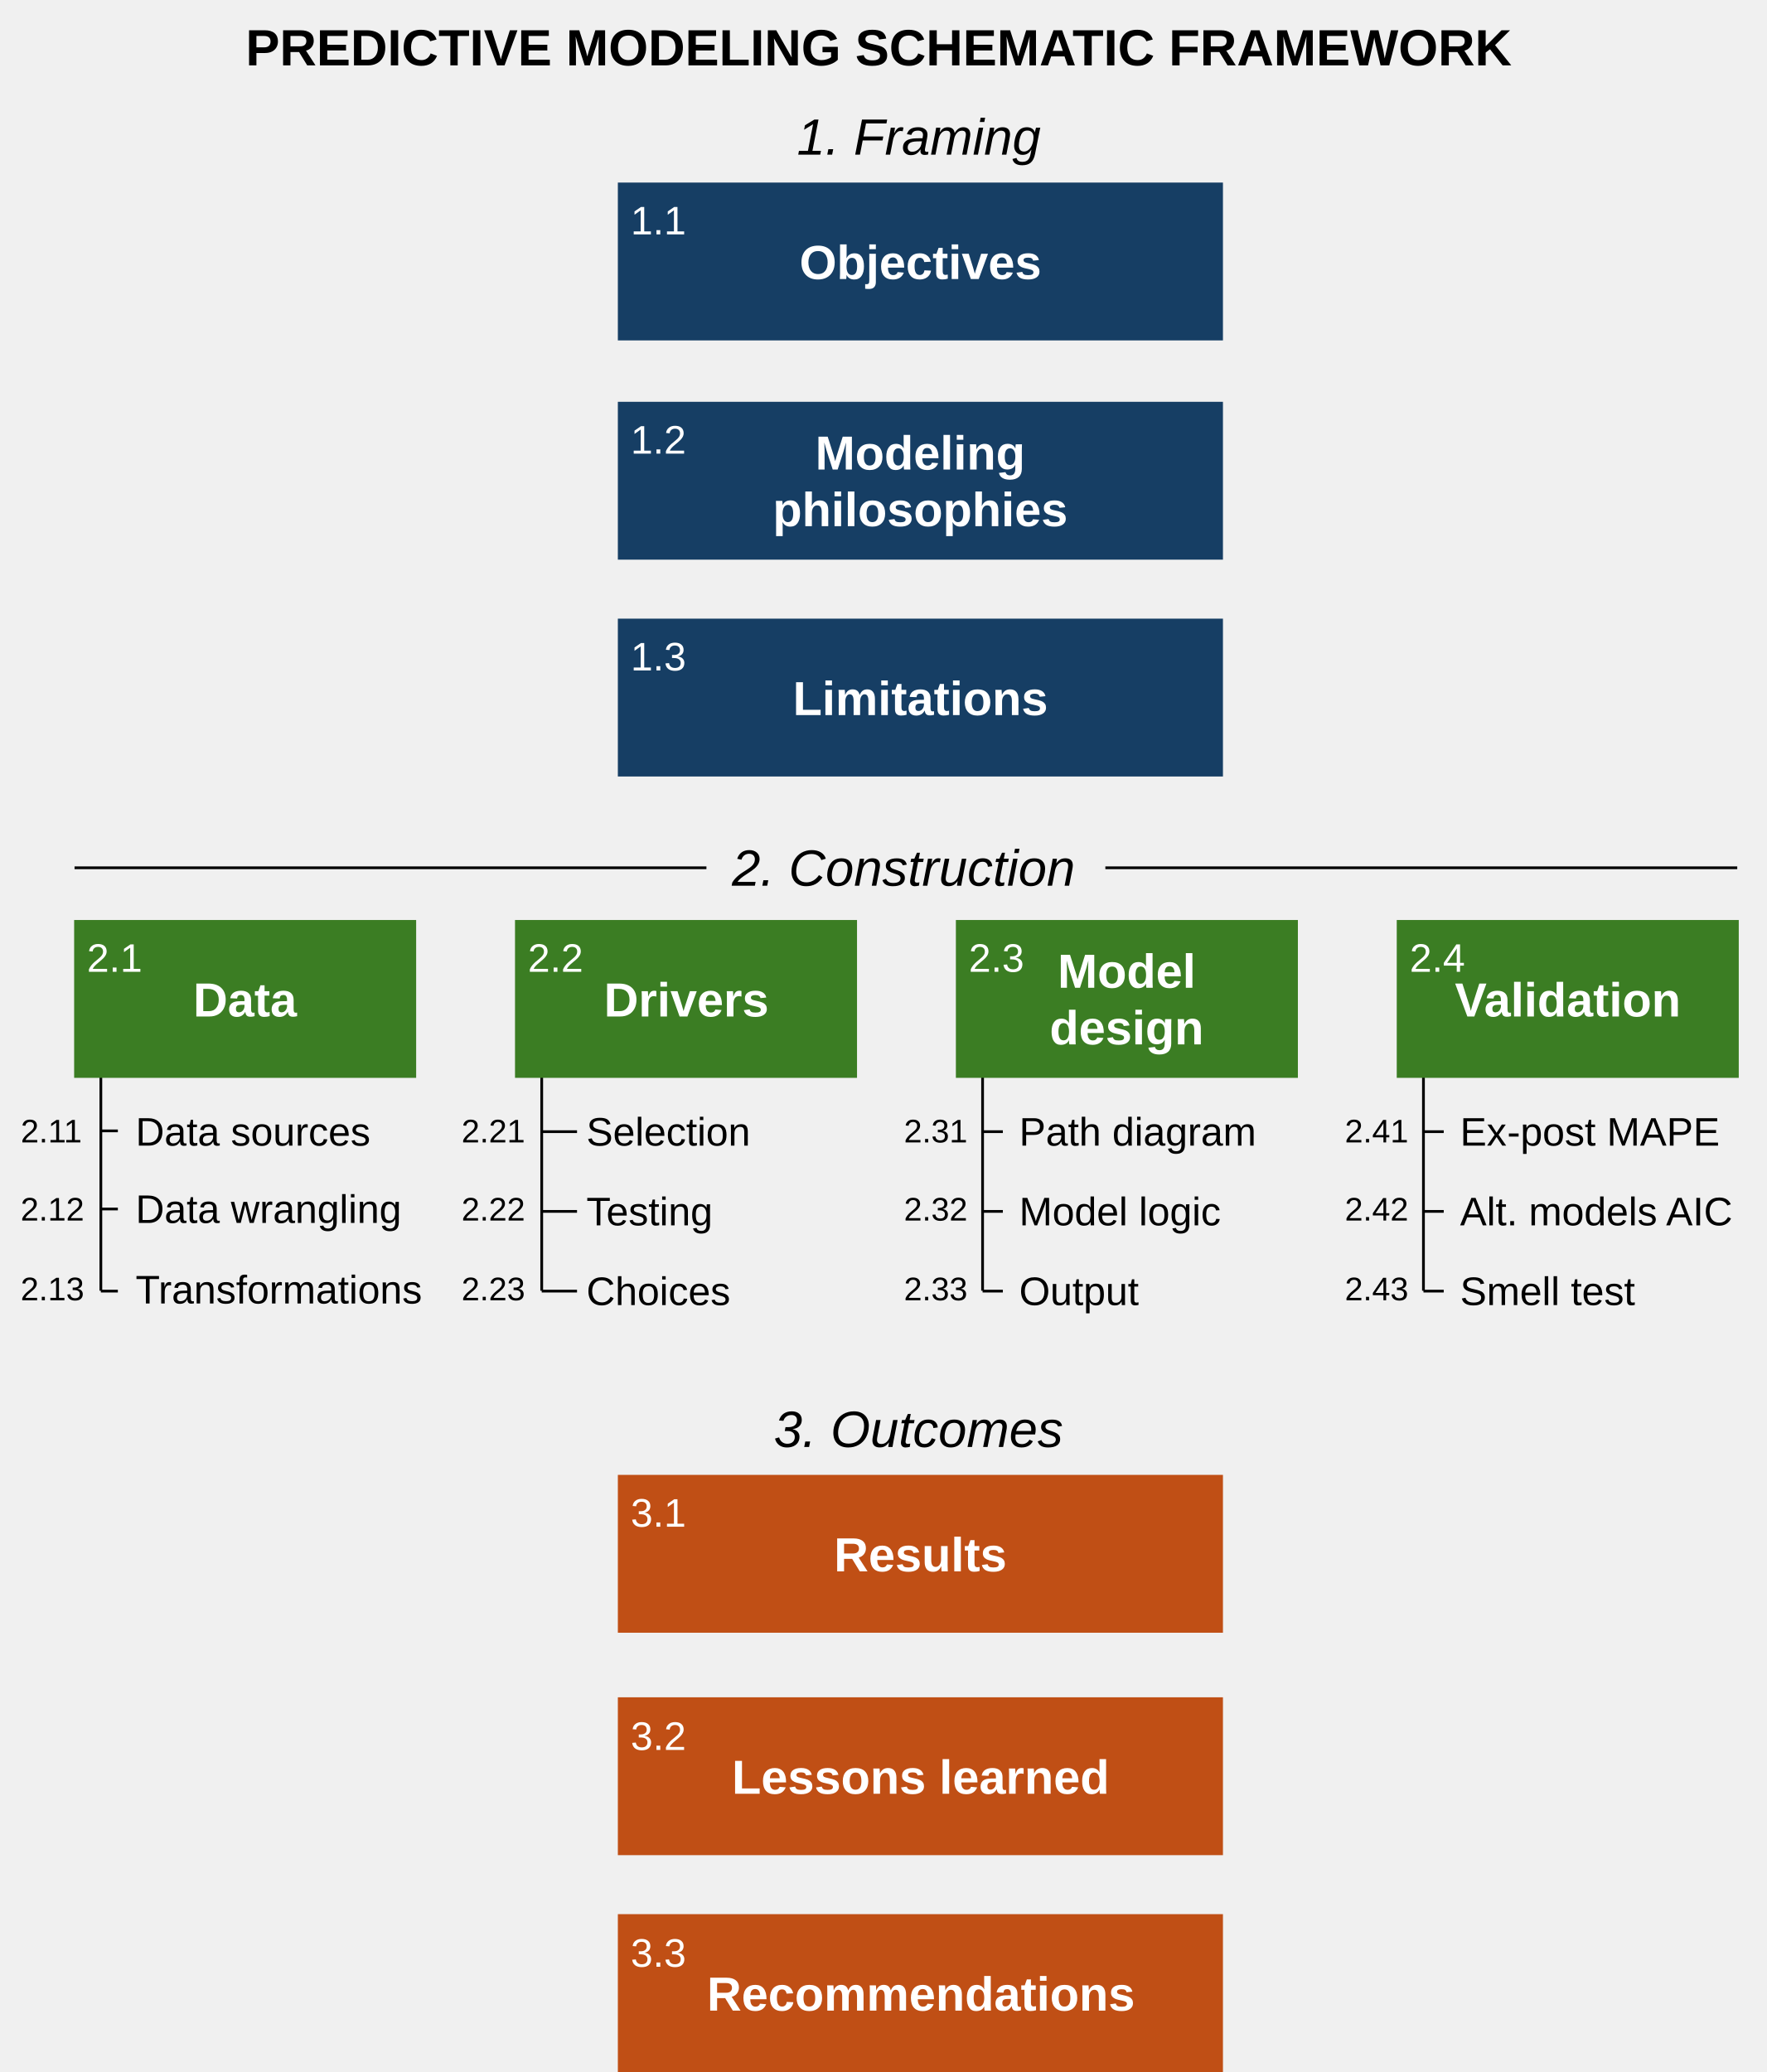
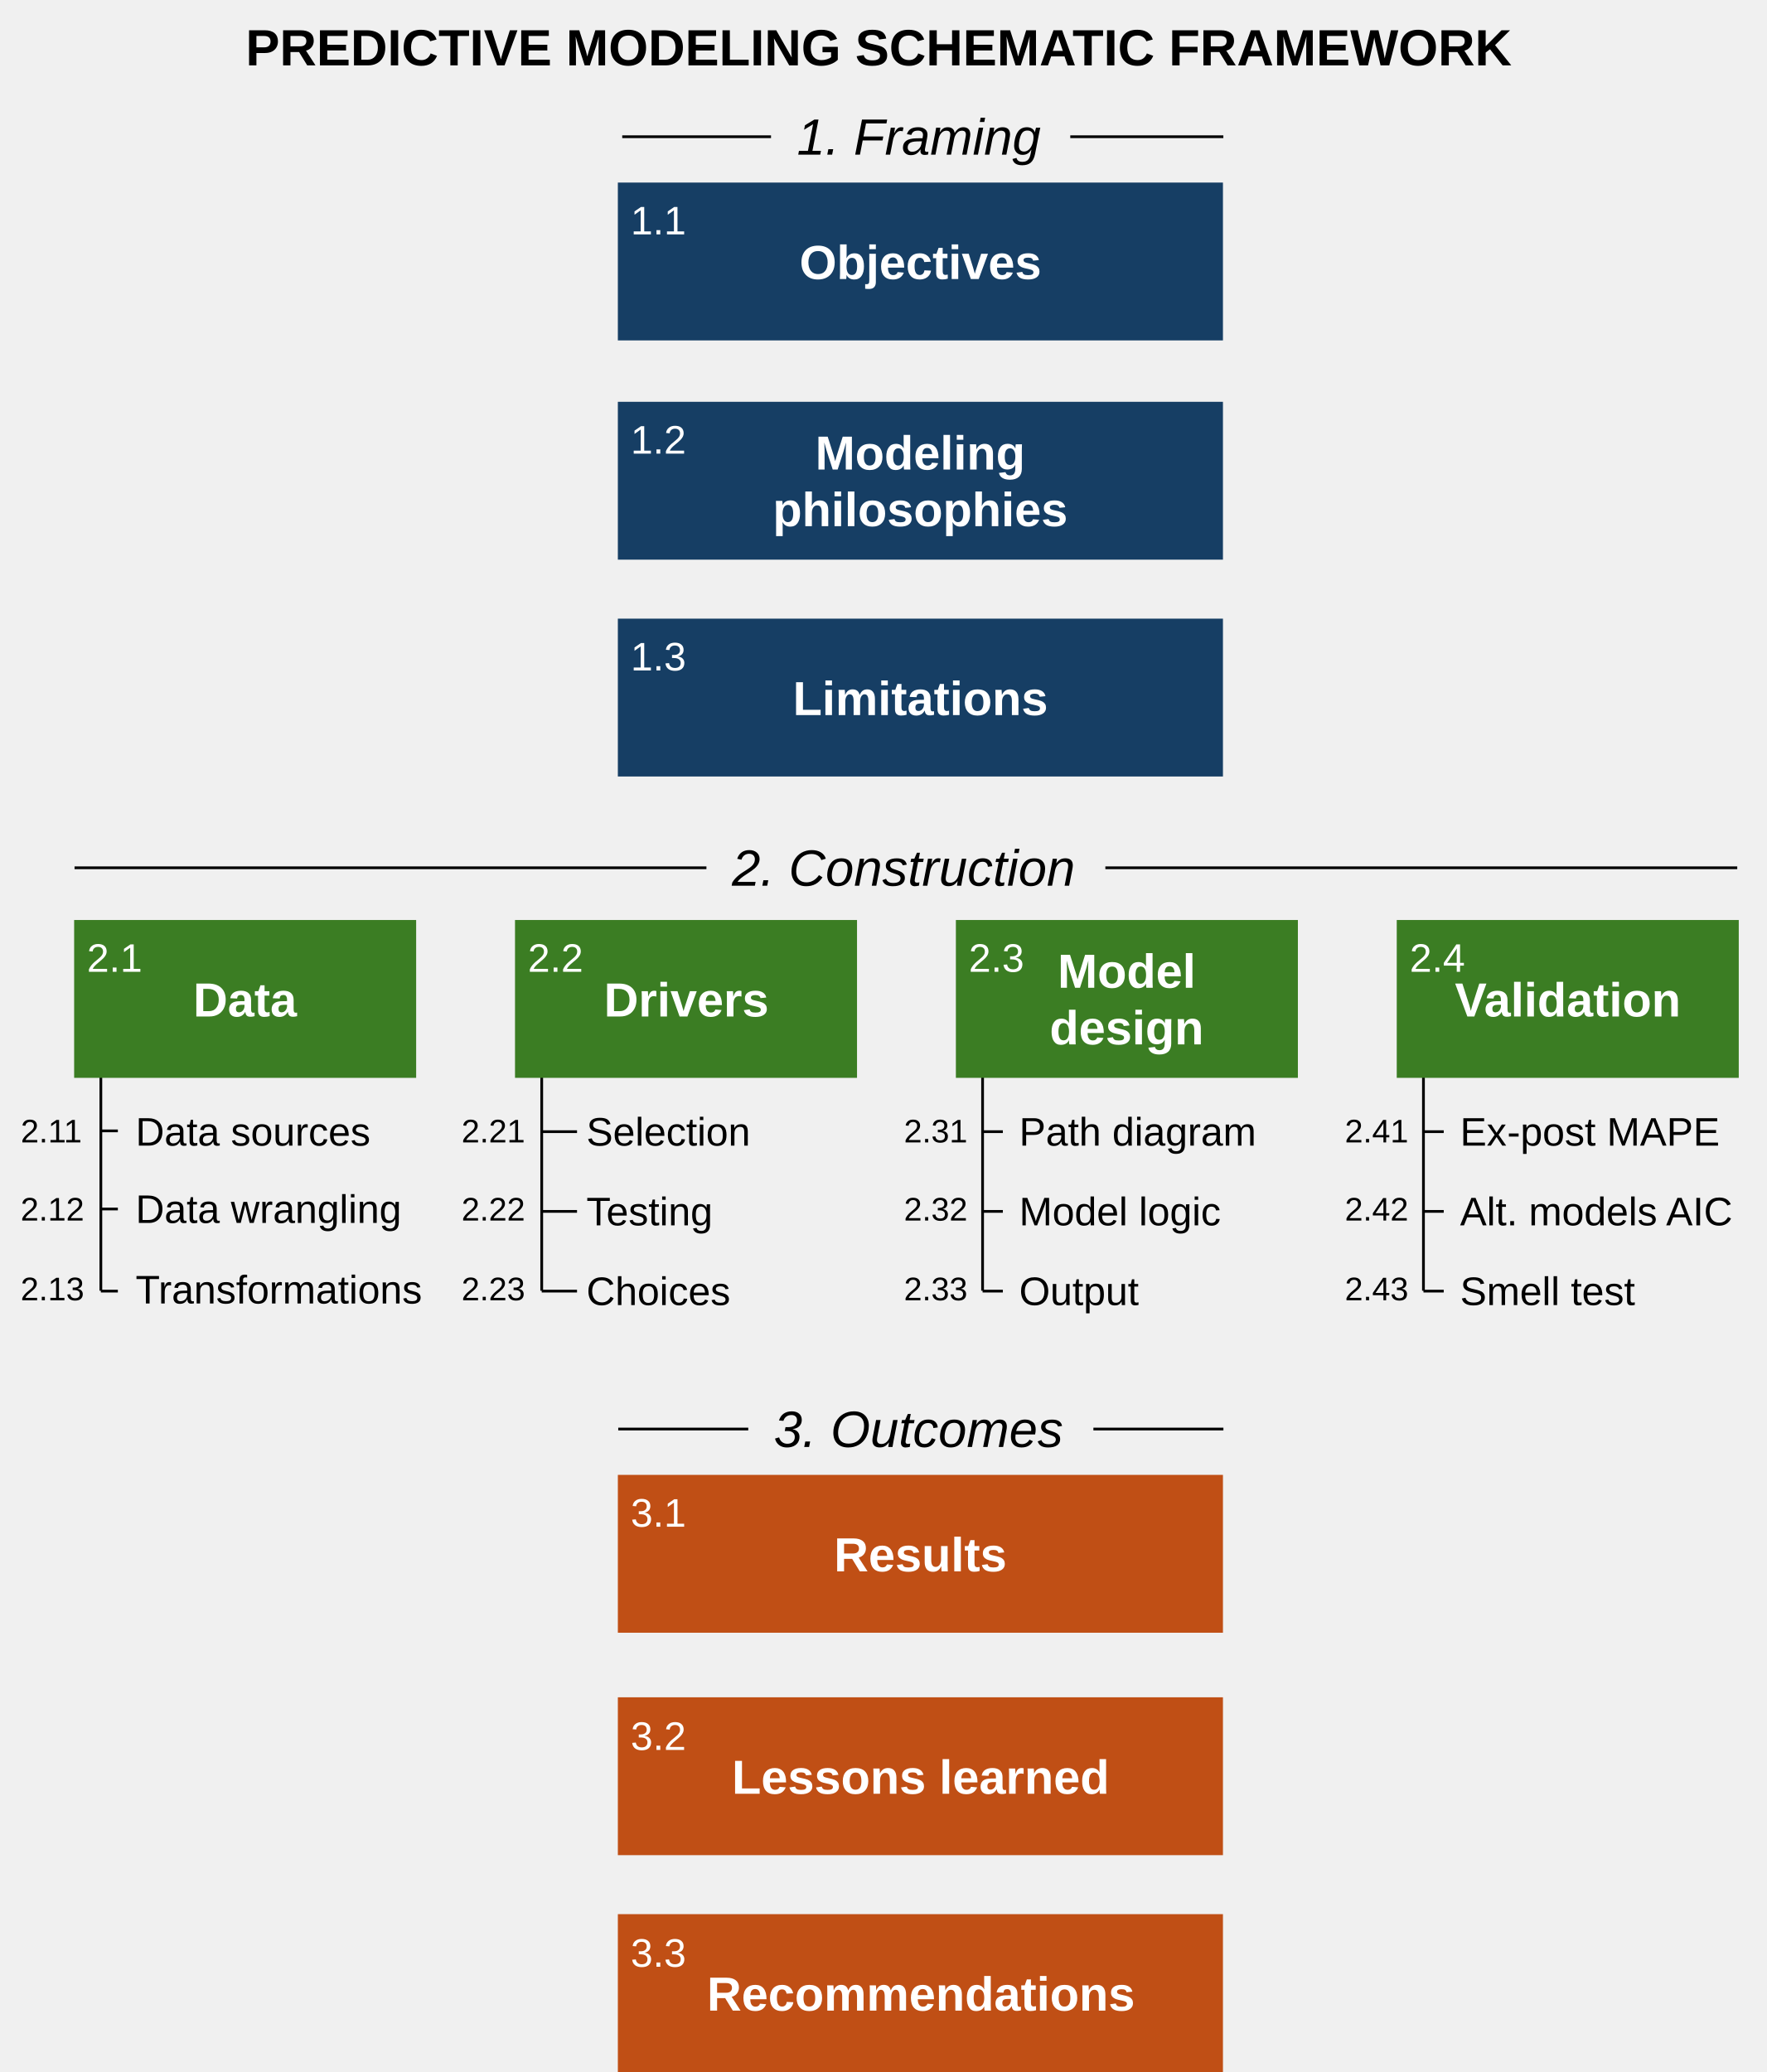
<svg xmlns="http://www.w3.org/2000/svg" width="2216" height="2599" xml:space="preserve" overflow="hidden">
  <g transform="translate(-125 -1117)">
    <text font-family="Arial,Arial_MSFontService,sans-serif" font-weight="700" font-size="64" transform="matrix(1 0 0 1 433.139 1199)">PREDICTIVE MODELING SCHEMATIC FRAMEWORK</text>
    <rect x="900" y="1346" width="759" height="198" fill="#163E64" />
    <text fill="#FFFFFF" font-family="Arial,Arial_MSFontService,sans-serif" font-weight="700" font-size="60" transform="matrix(1 0 0 1 1127.84 1467)">Objectives</text>
    <rect x="900" y="1621" width="759" height="198" fill="#163E64" />
    <text fill="#FFFFFF" font-family="Arial,Arial_MSFontService,sans-serif" font-weight="700" font-size="60" transform="matrix(1 0 0 1 1147.61 1706)">Modeling </text>
    <text fill="#FFFFFF" font-family="Arial,Arial_MSFontService,sans-serif" font-weight="700" font-size="60" transform="matrix(1 0 0 1 1094.32 1777)">philosophies</text>
    <rect x="900" y="1893" width="759" height="198" fill="#163E64" />
    <text fill="#FFFFFF" font-family="Arial,Arial_MSFontService,sans-serif" font-weight="700" font-size="60" transform="matrix(1 0 0 1 1119.53 2014)">Limitations</text>
    <text fill="#FFFFFF" font-family="Arial,Arial_MSFontService,sans-serif" font-weight="400" font-size="50" transform="matrix(1 0 0 1 916.09 1411)">1.1</text>
    <text fill="#FFFFFF" font-family="Arial,Arial_MSFontService,sans-serif" font-weight="400" font-size="50" transform="matrix(1 0 0 1 916.09 1686)">1.2</text>
    <text fill="#FFFFFF" font-family="Arial,Arial_MSFontService,sans-serif" font-weight="400" font-size="50" transform="matrix(1 0 0 1 916.09 1958)">1.3</text>
    <rect x="900" y="2967" width="759" height="198" fill="#C04F15" />
    <text fill="#FFFFFF" font-family="Arial,Arial_MSFontService,sans-serif" font-weight="700" font-size="60" transform="matrix(1 0 0 1 1171.09 3088)">Results</text>
    <text fill="#FFFFFF" font-family="Arial,Arial_MSFontService,sans-serif" font-weight="400" font-size="50" transform="matrix(1 0 0 1 916.09 3032)">3.1</text>
    <rect x="900" y="3246" width="759" height="198" fill="#C04F15" />
    <text fill="#FFFFFF" font-family="Arial,Arial_MSFontService,sans-serif" font-weight="700" font-size="60" transform="matrix(1 0 0 1 1043.05 3367)">Lessons learned</text>
    <text fill="#FFFFFF" font-family="Arial,Arial_MSFontService,sans-serif" font-weight="400" font-size="50" transform="matrix(1 0 0 1 916.09 3312)">3.2</text>
    <rect x="900" y="3518" width="759" height="198" fill="#C04F15" />
    <text fill="#FFFFFF" font-family="Arial,Arial_MSFontService,sans-serif" font-weight="700" font-size="60" transform="matrix(1 0 0 1 1011.82 3639)">Recommendations</text>
    <text fill="#FFFFFF" font-family="Arial,Arial_MSFontService,sans-serif" font-weight="400" font-size="50" transform="matrix(1 0 0 1 916.09 3584)">3.3</text>
    <path d="M804.5 2444.5 804.5 2736" stroke="#000000" stroke-width="3.438" stroke-miterlimit="8" fill="none" fill-rule="evenodd" />
    <path d="M804.5 2536.5 848.782 2536.5" stroke="#000000" stroke-width="3.438" stroke-miterlimit="8" fill="none" fill-rule="evenodd" />
    <text font-family="Arial,Arial_MSFontService,sans-serif" font-weight="400" font-size="50" transform="matrix(1 0 0 1 860.519 2554)">Selection</text>
    <text font-family="Arial,Arial_MSFontService,sans-serif" font-weight="400" font-size="50" transform="matrix(1 0 0 1 860.519 2654)">Testing</text>
    <text font-family="Arial,Arial_MSFontService,sans-serif" font-weight="400" font-size="50" transform="matrix(1 0 0 1 860.519 2754)">Choices</text>
    <path d="M804.5 2636.5 848.782 2636.5" stroke="#000000" stroke-width="3.438" stroke-miterlimit="8" fill="none" fill-rule="evenodd" />
    <path d="M804.5 2736.5 848.782 2736.5" stroke="#000000" stroke-width="3.438" stroke-miterlimit="8" fill="none" fill-rule="evenodd" />
    <rect x="771" y="2271" width="429" height="198" fill="#3B7D23" />
    <text fill="#FFFFFF" font-family="Arial,Arial_MSFontService,sans-serif" font-weight="700" font-size="60" transform="matrix(1 0 0 1 882.523 2392)">Drivers</text>
    <text fill="#FFFFFF" font-family="Arial,Arial_MSFontService,sans-serif" font-weight="400" font-size="50" transform="matrix(1 0 0 1 787.075 2336)">2.2</text>
    <text font-family="Arial,Arial_MSFontService,sans-serif" font-weight="400" font-size="41" transform="matrix(1 0 0 1 703.895 2550)">2.21</text>
    <text font-family="Arial,Arial_MSFontService,sans-serif" font-weight="400" font-size="41" transform="matrix(1 0 0 1 703.895 2648)">2.22</text>
    <text font-family="Arial,Arial_MSFontService,sans-serif" font-weight="400" font-size="41" transform="matrix(1 0 0 1 703.895 2748)">2.23</text>
    <text font-family="Arial,Arial_MSFontService,sans-serif" font-style="italic" font-weight="400" font-size="64" transform="matrix(1 0 0 1 1043.13 2228)">2. Construction</text>
    <path d="M0 0 792.613 0" stroke="#000000" stroke-width="3.438" stroke-miterlimit="8" fill="none" fill-rule="evenodd" transform="matrix(1 0 0 -1 1511.5 2205.5)" />
    <path d="M218.5 2205.5 1011.11 2205.5" stroke="#000000" stroke-width="3.438" stroke-miterlimit="8" fill="none" fill-rule="evenodd" />
    <path d="M251.5 2444.5 251.501 2736" stroke="#000000" stroke-width="3.438" stroke-miterlimit="8" fill="none" fill-rule="evenodd" />
    <path d="M251.5 2535.5 272.84 2535.5" stroke="#000000" stroke-width="3.438" stroke-miterlimit="8" fill="none" fill-rule="evenodd" />
    <text font-family="Arial,Arial_MSFontService,sans-serif" font-weight="400" font-size="50" transform="matrix(1 0 0 1 295.059 2554)">Data sources</text>
    <text font-family="Arial,Arial_MSFontService,sans-serif" font-weight="400" font-size="50" transform="matrix(1 0 0 1 295.059 2651)">Data wrangling</text>
    <text font-family="Arial,Arial_MSFontService,sans-serif" font-weight="400" font-size="50" transform="matrix(1 0 0 1 295.059 2752)">Transformations</text>
    <path d="M251.5 2633.5 272.84 2633.5" stroke="#000000" stroke-width="3.438" stroke-miterlimit="8" fill="none" fill-rule="evenodd" />
    <path d="M251.5 2736.5 272.84 2736.5" stroke="#000000" stroke-width="3.438" stroke-miterlimit="8" fill="none" fill-rule="evenodd" />
    <rect x="218" y="2271" width="429" height="198" fill="#3B7D23" />
    <text fill="#FFFFFF" font-family="Arial,Arial_MSFontService,sans-serif" font-weight="700" font-size="60" transform="matrix(1 0 0 1 367.28 2392)">Data</text>
    <text fill="#FFFFFF" font-family="Arial,Arial_MSFontService,sans-serif" font-weight="400" font-size="50" transform="matrix(1 0 0 1 234.02 2336)">2.1</text>
    <text font-family="Arial,Arial_MSFontService,sans-serif" font-weight="400" font-size="41" transform="matrix(1 0 0 1 151.001 2550)">2.11</text>
    <text font-family="Arial,Arial_MSFontService,sans-serif" font-weight="400" font-size="41" transform="matrix(1 0 0 1 150.84 2648)">2.12</text>
    <text font-family="Arial,Arial_MSFontService,sans-serif" font-weight="400" font-size="41" transform="matrix(1 0 0 1 150.84 2748)">2.13</text>
    <path d="M1357.5 2444.5 1357.5 2736" stroke="#000000" stroke-width="3.438" stroke-miterlimit="8" fill="none" fill-rule="evenodd" />
    <path d="M1357.5 2536.5 1382.93 2536.5" stroke="#000000" stroke-width="3.438" stroke-miterlimit="8" fill="none" fill-rule="evenodd" />
    <text font-family="Arial,Arial_MSFontService,sans-serif" font-weight="400" font-size="50" transform="matrix(1 0 0 1 1403.38 2554)">Path diagram</text>
    <text font-family="Arial,Arial_MSFontService,sans-serif" font-weight="400" font-size="50" transform="matrix(1 0 0 1 1403.38 2654)">Model logic</text>
    <text font-family="Arial,Arial_MSFontService,sans-serif" font-weight="400" font-size="50" transform="matrix(1 0 0 1 1403.38 2754)">Output</text>
    <path d="M1357.5 2636.5 1382.93 2636.5" stroke="#000000" stroke-width="3.438" stroke-miterlimit="8" fill="none" fill-rule="evenodd" />
    <path d="M1357.5 2736.5 1382.93 2736.5" stroke="#000000" stroke-width="3.438" stroke-miterlimit="8" fill="none" fill-rule="evenodd" />
    <rect x="1324" y="2271" width="429" height="198" fill="#3B7D23" />
    <text fill="#FFFFFF" font-family="Arial,Arial_MSFontService,sans-serif" font-weight="700" font-size="60" transform="matrix(1 0 0 1 1451.61 2356)">Model</text>
    <text fill="#FFFFFF" font-family="Arial,Arial_MSFontService,sans-serif" font-weight="700" font-size="60" transform="matrix(1 0 0 1 1441.59 2427)">design</text>
    <text fill="#FFFFFF" font-family="Arial,Arial_MSFontService,sans-serif" font-weight="400" font-size="50" transform="matrix(1 0 0 1 1340.13 2336)">2.3</text>
    <text font-family="Arial,Arial_MSFontService,sans-serif" font-weight="400" font-size="41" transform="matrix(1 0 0 1 1258.82 2550)">2.31</text>
    <text font-family="Arial,Arial_MSFontService,sans-serif" font-weight="400" font-size="41" transform="matrix(1 0 0 1 1258.82 2648)">2.32</text>
    <text font-family="Arial,Arial_MSFontService,sans-serif" font-weight="400" font-size="41" transform="matrix(1 0 0 1 1258.82 2748)">2.33</text>
    <path d="M1910.5 2444.5 1910.5 2736" stroke="#000000" stroke-width="3.438" stroke-miterlimit="8" fill="none" fill-rule="evenodd" />
    <path d="M1910.5 2536.5 1935.93 2536.5" stroke="#000000" stroke-width="3.438" stroke-miterlimit="8" fill="none" fill-rule="evenodd" />
    <text font-family="Arial,Arial_MSFontService,sans-serif" font-weight="400" font-size="50" transform="matrix(1 0 0 1 1956.44 2554)">Ex</text>
    <text font-family="Arial,Arial_MSFontService,sans-serif" font-weight="400" font-size="50" transform="matrix(1 0 0 1 2015.45 2554)">-</text>
    <text font-family="Arial,Arial_MSFontService,sans-serif" font-weight="400" font-size="50" transform="matrix(1 0 0 1 2032.06 2554)">post MAPE</text>
    <text font-family="Arial,Arial_MSFontService,sans-serif" font-weight="400" font-size="50" transform="matrix(1 0 0 1 1956.44 2654)">Alt. models AIC</text>
    <text font-family="Arial,Arial_MSFontService,sans-serif" font-weight="400" font-size="50" transform="matrix(1 0 0 1 1956.44 2754)">Smell test</text>
    <path d="M1910.5 2636.5 1935.93 2636.5" stroke="#000000" stroke-width="3.438" stroke-miterlimit="8" fill="none" fill-rule="evenodd" />
    <path d="M1910.5 2736.5 1935.93 2736.5" stroke="#000000" stroke-width="3.438" stroke-miterlimit="8" fill="none" fill-rule="evenodd" />
    <rect x="1877" y="2271" width="429" height="198" fill="#3B7D23" />
    <text fill="#FFFFFF" font-family="Arial,Arial_MSFontService,sans-serif" font-weight="700" font-size="60" transform="matrix(1 0 0 1 1949.88 2392)">Validation</text>
    <text fill="#FFFFFF" font-family="Arial,Arial_MSFontService,sans-serif" font-weight="400" font-size="50" transform="matrix(1 0 0 1 1893.19 2336)">2.4</text>
    <text font-family="Arial,Arial_MSFontService,sans-serif" font-weight="400" font-size="41" transform="matrix(1 0 0 1 1811.87 2550)">2.41</text>
    <text font-family="Arial,Arial_MSFontService,sans-serif" font-weight="400" font-size="41" transform="matrix(1 0 0 1 1811.87 2648)">2.42</text>
    <text font-family="Arial,Arial_MSFontService,sans-serif" font-weight="400" font-size="41" transform="matrix(1 0 0 1 1811.87 2748)">2.43</text>
    <text font-family="Arial,Arial_MSFontService,sans-serif" font-style="italic" font-weight="400" font-size="64" transform="matrix(1 0 0 1 1124.59 1311)">1. Framing</text>
    <text font-family="Arial,Arial_MSFontService,sans-serif" font-style="italic" font-weight="400" font-size="64" transform="matrix(1 0 0 1 1095.67 2932)">3. Outcomes</text>
+     <path d="M1467.5 1288.5 1659.5 1288.5" stroke="#000000" stroke-width="3.438" stroke-miterlimit="8" fill="none" fill-rule="evenodd" />
+     <path d="M905.5 1288.5 1092.12 1288.5" stroke="#000000" stroke-width="3.438" stroke-miterlimit="8" fill="none" fill-rule="evenodd" />
+     <path d="M1496.5 2909.5 1659.58 2909.5" stroke="#000000" stroke-width="3.438" stroke-miterlimit="8" fill="none" fill-rule="evenodd" />
+     <path d="M900.5 2909.5 1063.58 2909.5" stroke="#000000" stroke-width="3.438" stroke-miterlimit="8" fill="none" fill-rule="evenodd" />
  </g>
</svg>
